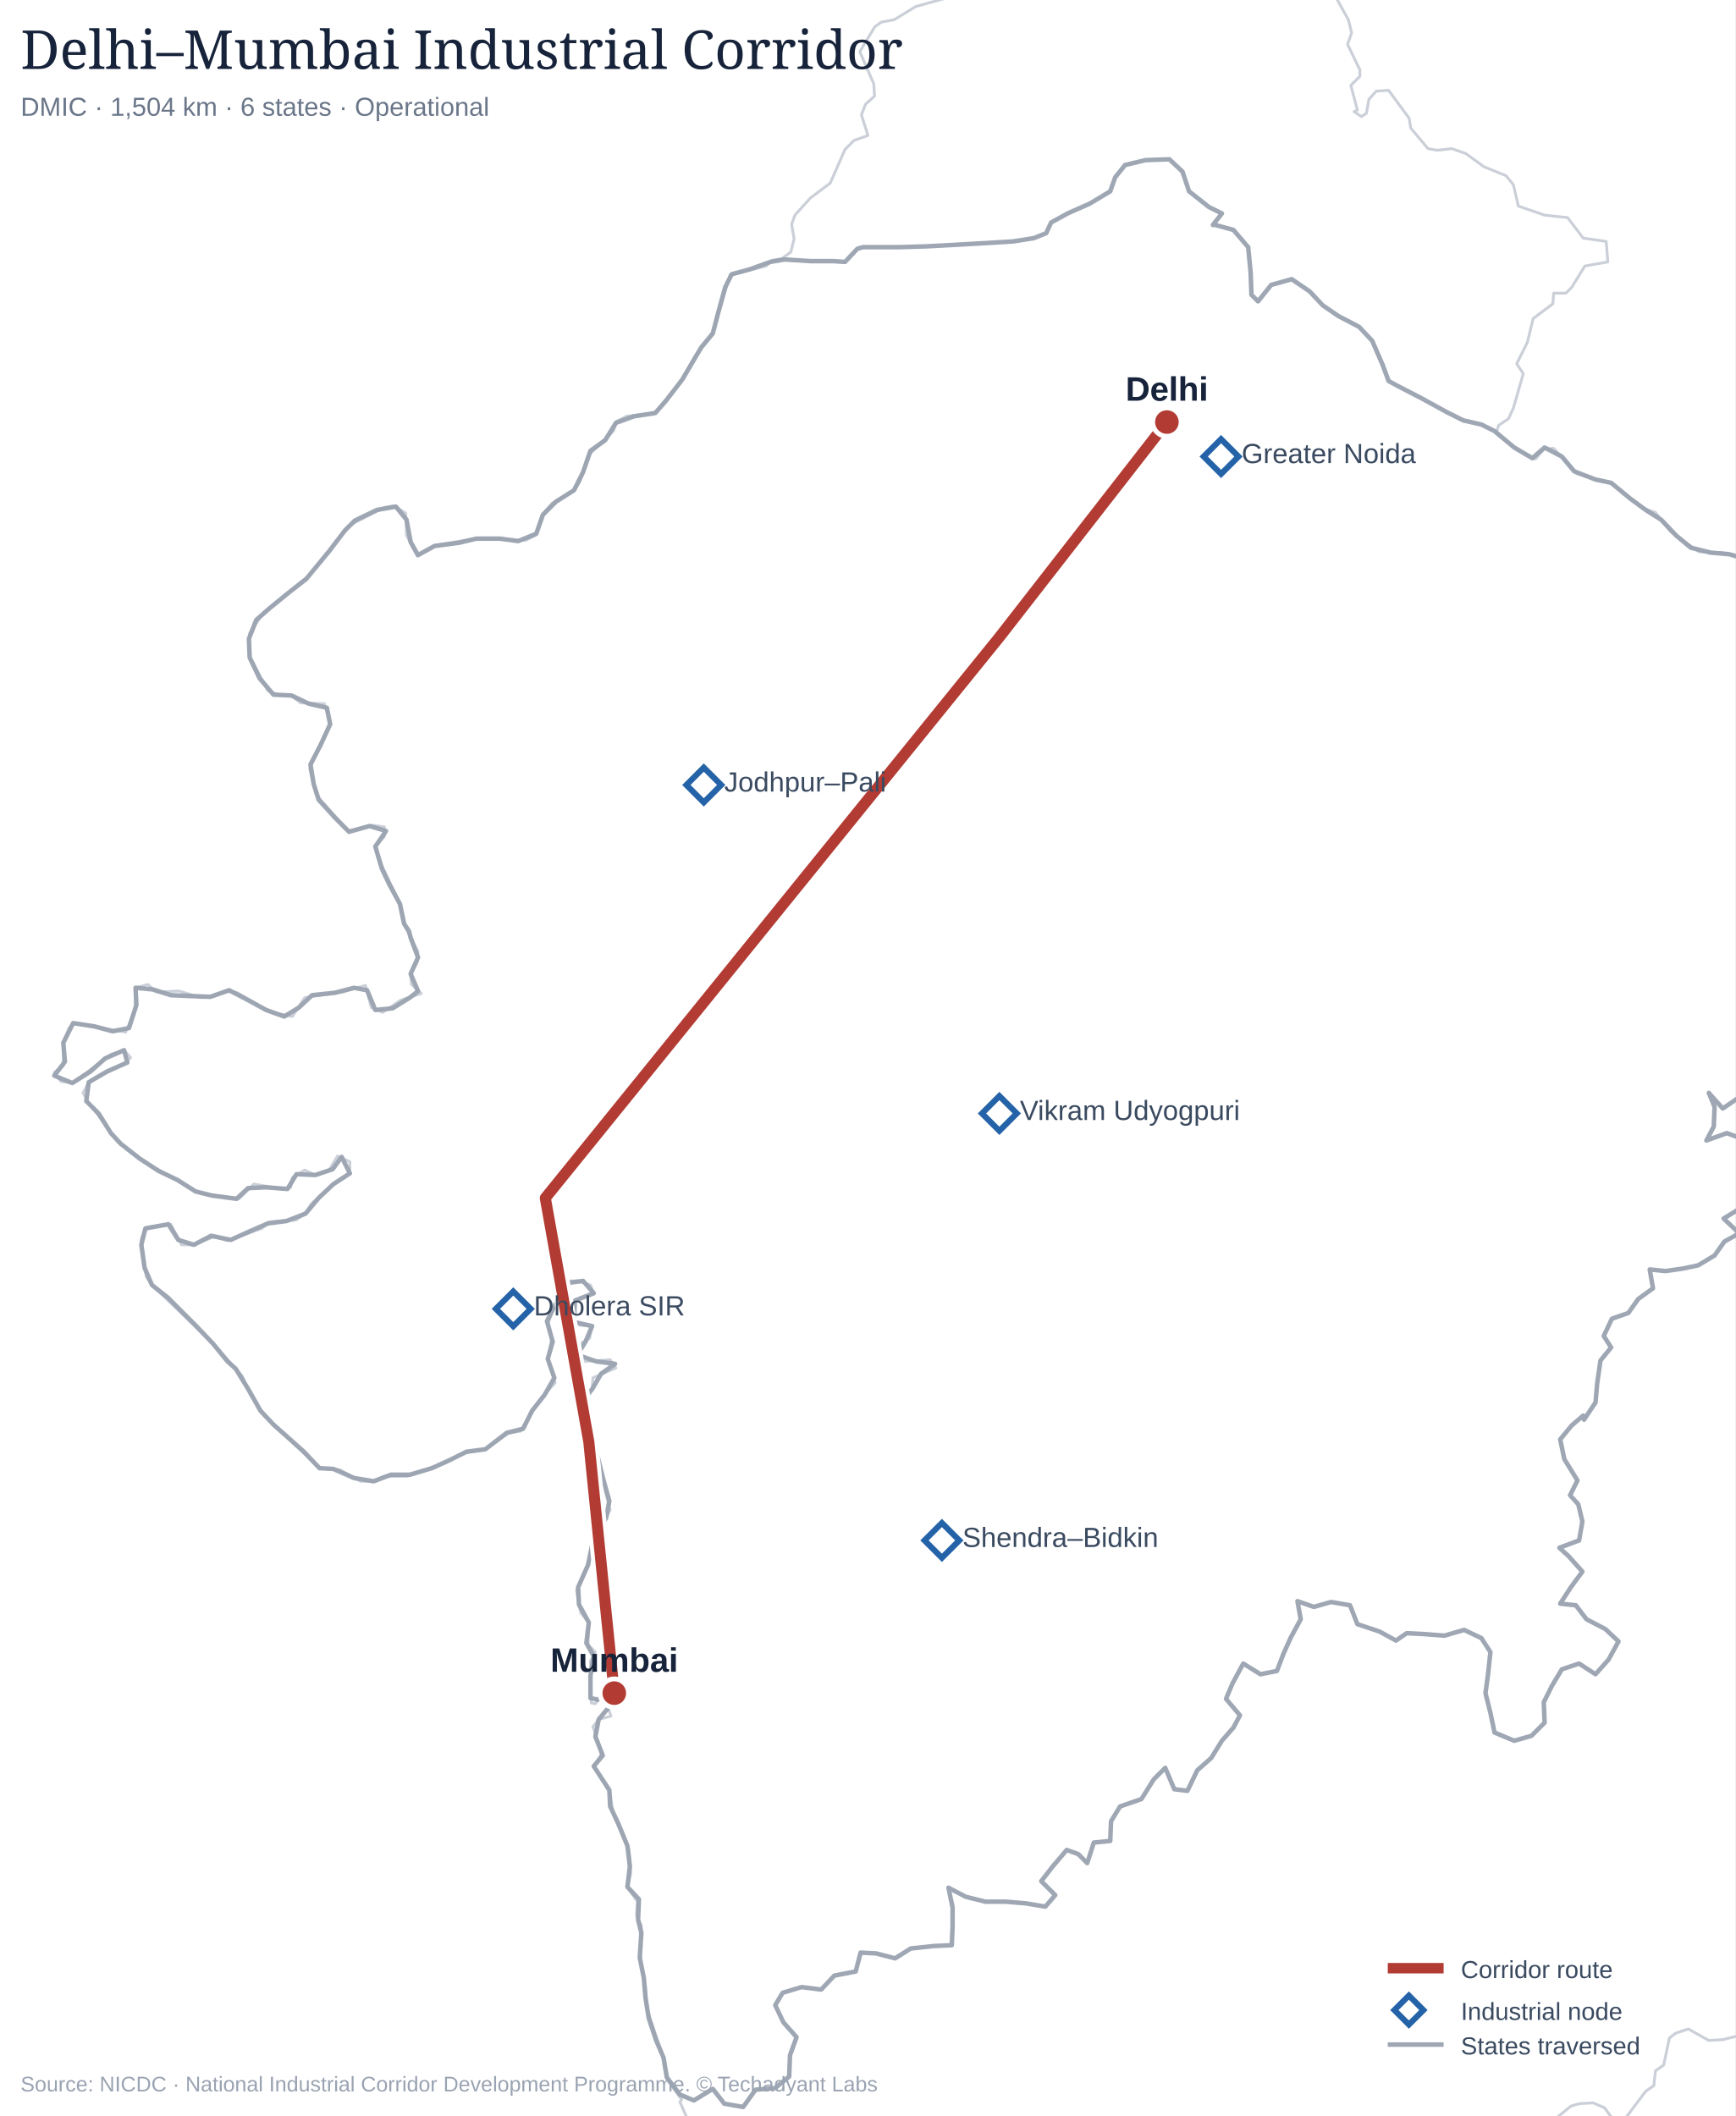
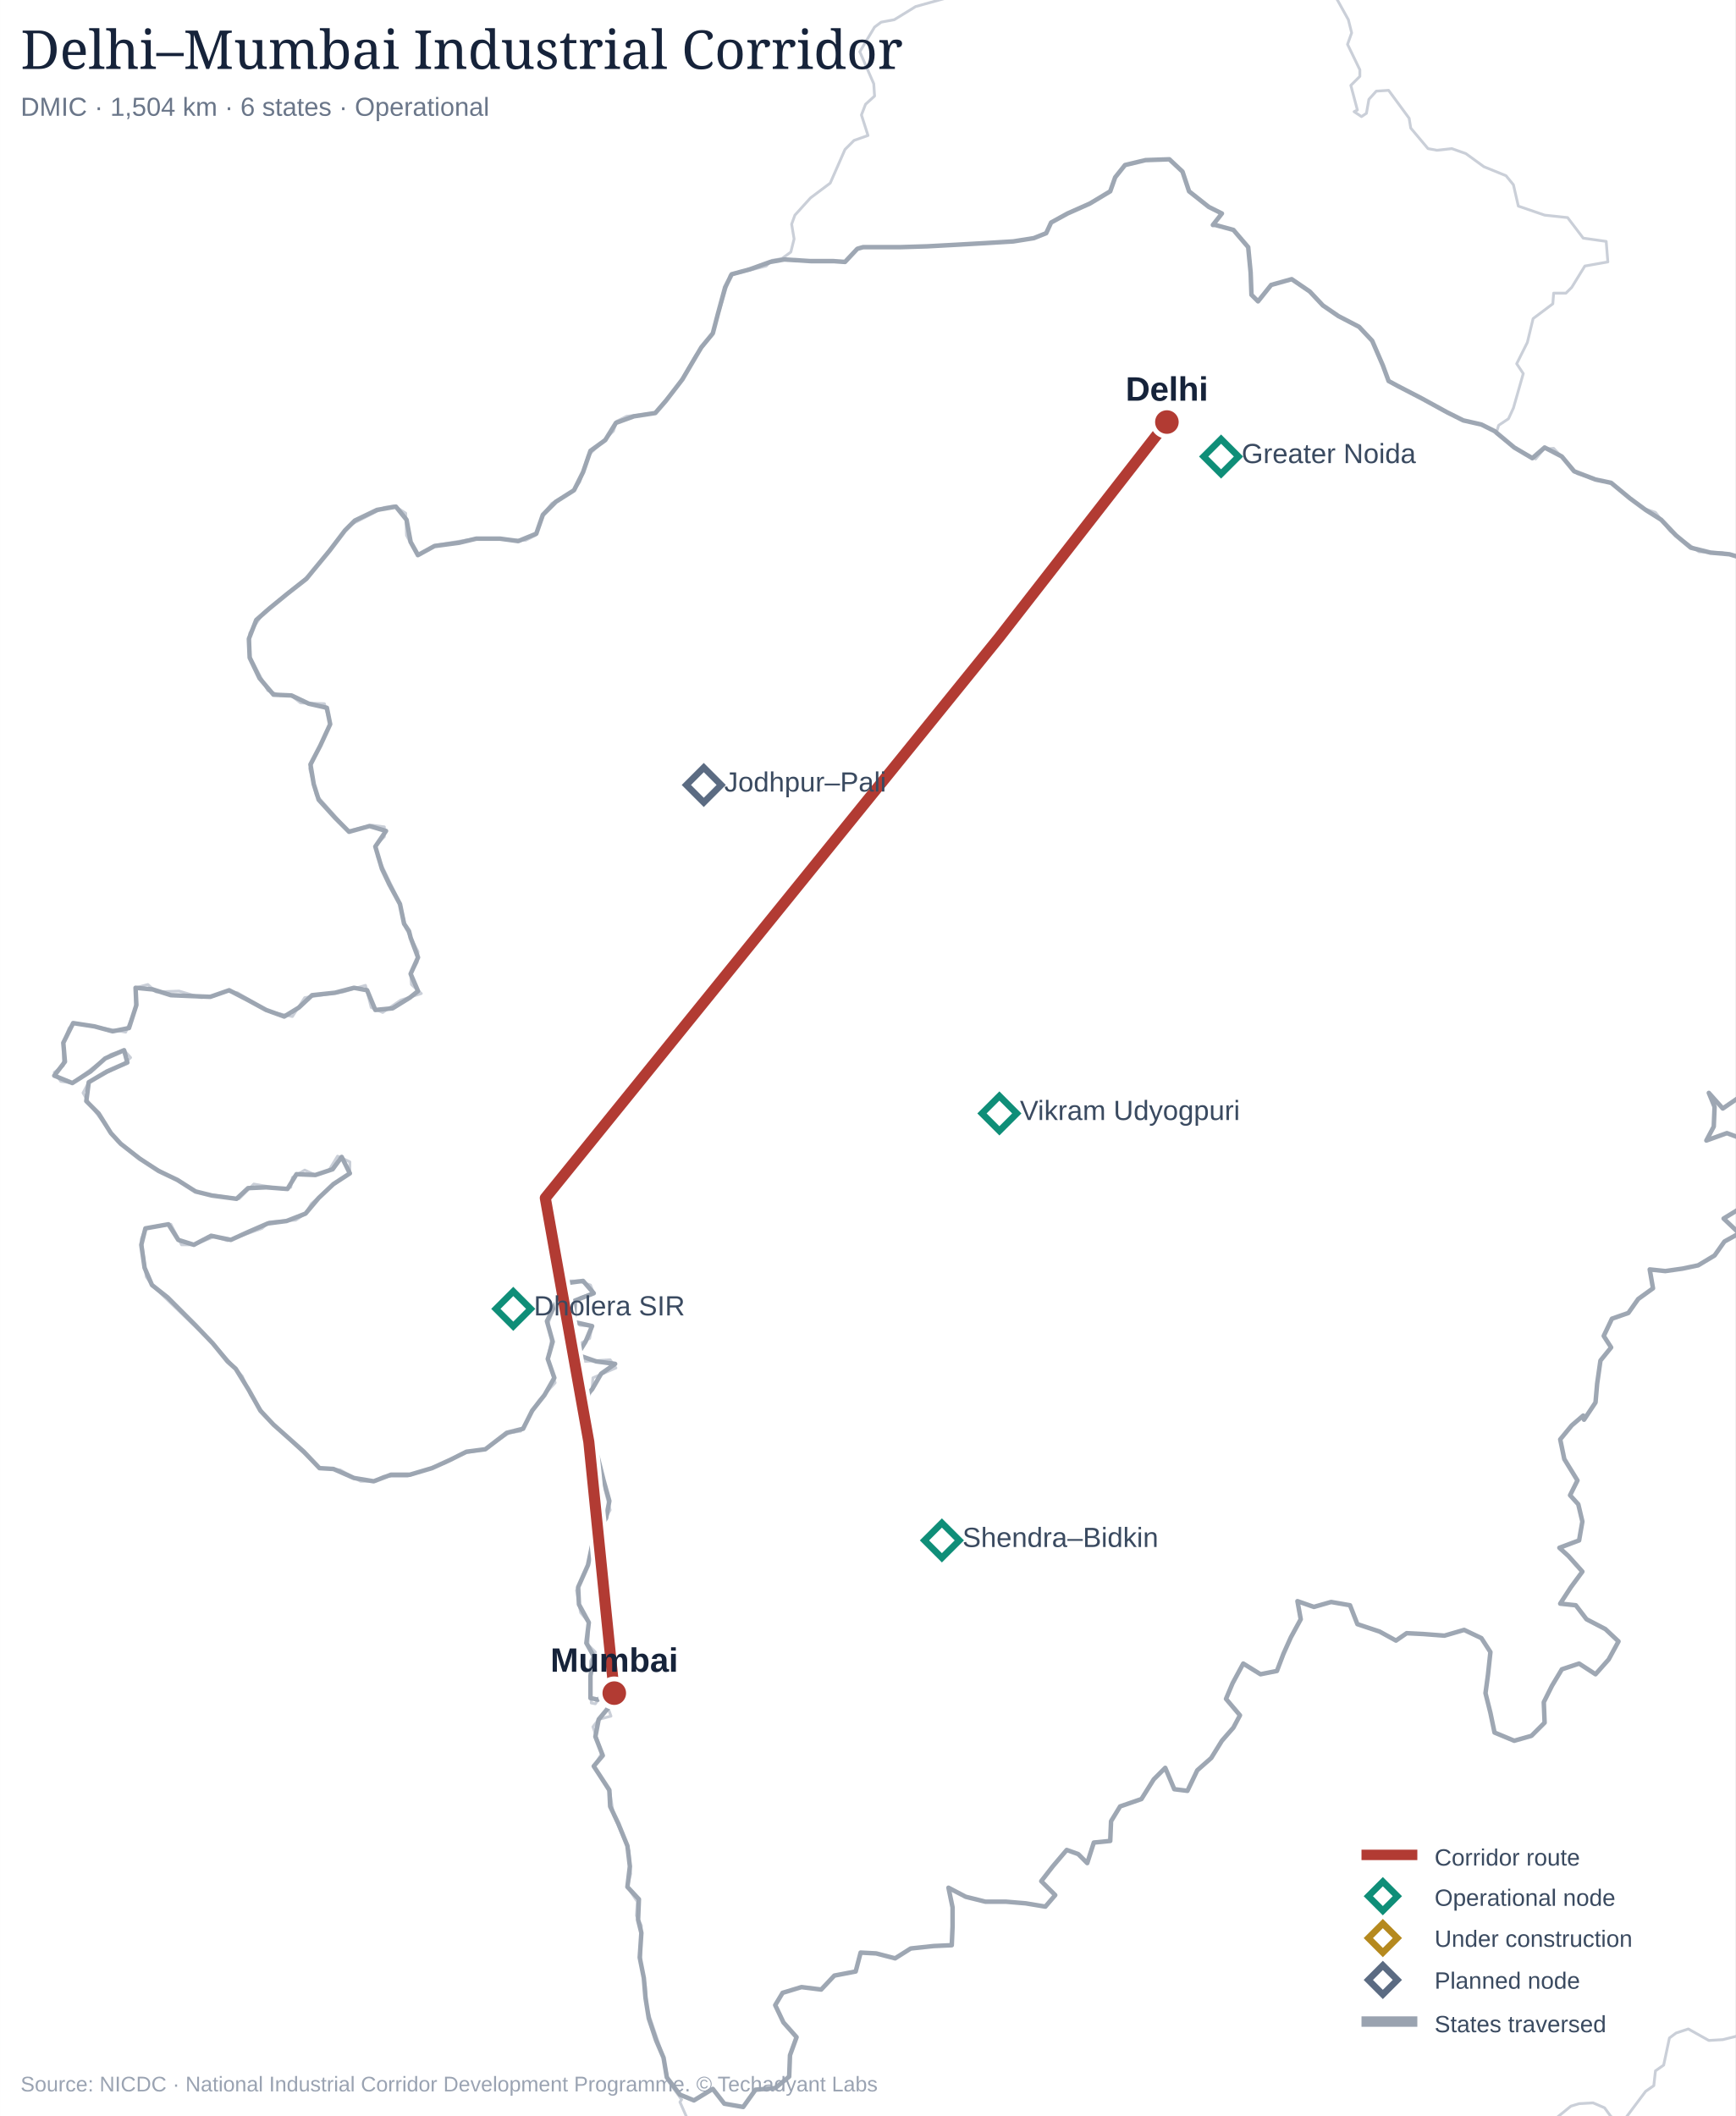
<svg xmlns="http://www.w3.org/2000/svg" width="1180" height="1439" viewBox="28.3 149.4 211.3 257.7" role="img" aria-label="Map of the Delhi–Mumbai Industrial Corridor">
  <rect x="28.3" y="149.4" width="211.3" height="257.7" fill="#FFFFFF" />
  <path d="M79.2,265.3 L79.1,266.6 L78.3,268.0 L78.4,269.3 L79.6,270.4 L77.1,271.2 L74.9,272.7 L73.5,272.1 L72.8,269.4 L70.1,270.2 L65.4,270.9 L63.9,273.2 L61.1,272.6 L57.2,270.3 L55.8,270.1 L54.4,270.7 L52.8,270.9 L50.1,270.1 L47.3,270.2 L46.3,269.3 L44.8,269.7 L44.8,272.3 L43.6,275.1 L37.4,274.0 L36.7,274.6 L36.0,276.4 L36.0,279.2 L34.9,280.0 L35.7,281.1 L37.1,281.3 L41.8,277.8 L43.4,277.3 L44.2,278.2 L43.3,279.0 L39.1,281.2 L38.4,282.5 L39.1,283.7 L42.6,288.4 L46.4,291.2 L52.6,294.7 L57.4,295.4 L59.2,293.6 L62.6,294.2 L63.7,294.0 L63.9,292.8 L65.4,291.9 L66.7,292.5 L68.3,292.0 L69.4,290.2 L70.9,290.9 L70.9,292.3 L68.5,294.0 L66.2,296.0 L65.5,297.2 L64.3,298.0 L61.1,298.2 L60.2,299.0 L56.0,300.5 L54.4,300.0 L51.9,301.0 L50.4,301.0 L49.1,298.5 L46.0,299.0 L45.5,300.3 L46.1,304.9 L46.8,305.9 L54.5,313.3 L57.8,317.0 L58.8,319.3 L60.7,322.0 L67.2,328.2 L69.7,328.4 L72.2,329.8 L73.8,329.8 L75.0,329.2 L77.9,329.2 L82.4,327.6 L84.6,326.4 L87.4,325.9 L90.3,323.9 L91.7,323.7 L93.9,320.0 L95.9,317.8 L95.0,314.9 L95.5,312.3 L95.0,310.7 L96.6,306.4 L97.2,305.4 L98.7,305.4 L100.2,305.9 L100.6,306.9 L99.0,307.4 L98.2,308.2 L98.1,310.0 L98.9,310.8 L100.4,310.9 L100.1,312.4 L99.0,313.0 L98.4,313.9 L99.5,315.2 L102.6,315.0 L103.3,316.0 L100.5,317.2 L100.4,318.6 L99.7,320.0 L98.7,320.4 L98.8,322.1 L100.7,325.9 L102.6,333.3 L100.4,337.1 L99.9,340.0 L98.5,343.1 L99.0,345.8 L100.0,347.0 L99.9,349.7 L100.8,350.6 L100.2,351.7 L100.3,356.8 L100.8,356.9 L101.8,355.4 L103.0,354.8 L104.0,355.2 L102.7,356.1 L102.2,357.0 L102.7,358.4 L101.2,358.8 L100.5,359.7 L101.6,362.9 L100.6,364.5 L102.6,367.8 L103.0,370.4 L104.9,374.8 L105.1,377.6 L104.7,379.2 L105.9,381.0 L105.8,382.7 L106.4,383.9 L106.3,388.4 L106.9,391.3 L107.1,394.1 L109.1,400.0 L109.7,402.9 L111.3,405.1 L111.1,405.4 L113.0,409.7 L114.6,409.8 L114.8,410.4 L113.6,411.0 L113.9,412.2 L115.1,413.6 L116.4,416.4 L118.2,418.9 L118.6,420.1 L120.0,420.6 L121.1,421.7 L121.2,423.9 L122.4,424.7 L123.4,430.4 L124.9,433.4 L126.1,437.6 L125.9,439.1 L126.8,446.4 L132.0,459.1 L133.5,461.1 L136.9,464.0 L139.7,467.3 L140.8,470.7 L144.1,476.9 L144.5,480.0 L145.8,484.3 L147.9,488.2 L149.1,488.7 L150.0,490.0 L148.4,491.1 L150.4,497.2 L151.3,503.2 L152.1,504.5 L152.3,507.2 L154.2,509.8 L154.5,511.0 L155.3,512.4 L160.0,516.2 L162.4,517.6 L162.6,519.0 L165.0,521.1 L166.7,521.0 L169.0,522.5 L171.9,523.1 L178.1,519.2 L182.1,517.3 L183.1,510.0 L183.7,508.5 L184.8,507.7 L186.1,507.1 L187.7,507.1 L190.4,506.2 L196.8,505.6 L197.7,504.9 L196.3,502.4 L194.9,501.2 L194.9,500.4 L196.1,497.1 L200.0,492.8 L199.5,491.5 L201.2,488.8 L206.9,489.1 L210.1,488.3 L211.0,487.7 L210.1,484.6 L210.2,481.6 L209.5,477.4 L209.6,474.5 L208.2,470.2 L209.2,469.0 L208.3,466.3 L210.1,460.5 L212.7,459.1 L214.2,456.7 L213.8,455.3 L212.9,454.0 L216.3,451.3 L216.8,449.7 L218.2,447.3 L218.2,444.2 L217.4,441.5 L216.3,440.4 L214.3,439.7 L214.0,438.5 L215.3,438.3 L216.8,439.0 L216.9,438.0 L216.3,435.0 L213.6,429.2 L215.4,426.9 L215.4,426.1 L213.2,418.0 L212.8,413.7 L214.8,411.8 L216.9,408.1 L219.6,405.9 L220.6,405.6 L222.3,405.5 L223.7,406.1 L224.5,407.2 L226.0,407.7 L228.7,404.1 L229.7,403.4 L229.9,401.6 L230.9,400.9 L231.6,397.6 L232.4,397.0 L233.9,396.5 L236.4,397.9 L238.1,397.8 L240.9,397.1 L245.2,395.2 L247.5,393.5 L248.1,392.6 L248.1,390.7 L247.3,386.1 L254.5,381.4 L258.5,380.0 L262.4,376.6 L263.7,371.3 L267.3,368.4 L271.6,366.1 L273.6,364.6 L280.0,356.5 L281.3,353.2 L282.9,352.3 L284.7,349.9 L288.6,347.5 L289.1,346.3 L288.3,345.4 L286.8,345.2 L286.8,344.0 L289.4,342.4 L290.4,345.1 L291.8,345.0 L301.5,340.8 L304.4,339.0 L309.1,333.9 L309.5,332.4 L309.3,331.0 L311.2,328.6 L311.7,327.3 L311.8,324.4 L310.0,322.1 L309.4,320.7 L310.2,319.4 L313.4,316.3 L317.1,314.5 L322.1,313.7 L322.5,313.0 L322.2,312.0 L324.0,311.7 L324.8,310.9 L324.5,309.3 L325.3,308.1 L326.7,308.2 L327.1,309.3 L327.1,310.7 L328.5,311.0 L330.0,311.0 L331.3,310.3 L333.4,308.1 L336.1,309.3 L337.4,309.2 L338.2,308.2 L338.6,305.2 L338.4,303.7 L336.9,300.9 L336.8,297.9 L335.5,295.4 L335.7,292.6 L335.0,289.8 L336.0,288.7 L335.9,287.2 L335.0,286.3 L333.2,285.9 L332.6,285.3 L333.2,284.2 L333.3,282.6 L332.5,281.2 L331.1,280.9 L330.0,280.0 L329.7,278.3 L330.2,277.1 L332.1,274.8 L331.6,269.1 L325.4,268.4 L323.1,264.9 L323.3,262.2 L326.4,261.2 L326.8,258.3 L327.5,257.2 L330.4,256.4 L333.3,256.4 L334.4,255.5 L333.9,252.3 L332.5,251.9 L331.5,251.2 L331.2,249.7 L328.4,249.8 L326.9,249.0 L326.4,247.9 L325.3,247.0 L321.6,244.5 L322.8,242.3 L321.6,241.5 L324.5,239.3 L325.3,238.9 L325.5,239.1 L326.7,237.8 L326.0,236.0 L328.8,240.2 L330.1,241.1 L331.3,240.8 L330.5,239.3 L330.8,238.7 L332.4,239.3 L333.5,238.5 L334.4,238.9 L337.4,242.6 L339.0,243.0 L342.0,242.8 L342.0,241.2 L342.6,240.8 L344.4,241.9 L344.1,245.2 L345.4,248.5 L343.7,250.8 L344.8,253.6 L347.7,254.0 L349.2,254.7 L354.8,255.3 L356.6,255.0 L357.3,254.1 L358.5,253.7 L359.2,254.4 L360.7,254.6 L362.5,254.5 L363.9,253.6 L364.9,253.5 L366.5,254.3 L370.9,254.8 L372.6,254.5 L372.8,253.4 L376.2,253.2 L379.7,255.1 L379.6,255.4 L378.4,255.6 L377.5,256.6 L378.6,257.9 L379.0,259.3 L377.3,261.1 L377.2,263.3 L375.0,263.5 L375.1,266.7 L372.3,266.7 L370.2,268.8 L367.3,269.7 L366.4,270.7 L364.6,276.5 L364.7,278.0 L366.6,281.7 L367.7,286.6 L368.5,287.1 L369.4,286.3 L369.5,285.0 L370.6,286.1 L371.0,287.8 L371.8,288.5 L373.6,288.8 L374.6,288.2 L375.4,286.7 L375.1,283.7 L374.4,282.6 L376.2,280.3 L376.9,277.1 L379.4,276.0 L379.7,275.3 L380.4,277.7 L381.2,278.6 L381.5,281.7 L383.6,285.4 L382.4,288.5 L382.7,289.5 L384.8,292.2 L386.0,301.3 L385.9,304.0 L386.4,305.3 L387.5,306.2 L389.3,304.7 L390.8,305.6 L392.3,305.9 L393.3,303.3 L395.0,300.7 L394.6,294.6 L392.4,287.6 L393.1,286.6 L394.8,286.2 L396.9,285.0 L397.0,283.8 L397.2,281.0 L395.7,279.0 L396.6,277.9 L396.9,273.3 L396.4,270.8 L399.2,269.2 L400.5,270.2 L401.2,270.0 L403.8,270.4 L404.7,270.9 L405.9,270.3 L406.7,269.1 L406.2,267.7 L407.4,264.8 L408.1,261.9 L409.0,261.1 L409.9,257.9 L411.9,254.1 L411.8,251.1 L410.1,249.0 L409.6,247.6 L411.0,245.7 L412.7,244.7 L414.7,241.9 L415.4,237.5 L416.4,234.5 L414.4,227.7 L415.7,226.0 L417.5,225.8 L419.1,224.5 L418.9,223.4 L421.3,221.6 L423.2,219.7 L425.1,218.8 L425.9,217.7 L425.9,216.5 L426.9,214.7 L432.0,213.4 L434.6,211.6 L437.4,214.8 L440.5,215.2 L441.4,214.7 L440.4,211.9 L437.8,209.8 L436.8,207.1 L440.2,204.6 L441.9,202.7 L442.5,201.1 L442.3,199.4 L441.5,198.8 L442.3,196.7 L441.8,196.3 L440.1,196.3 L437.1,195.2 L435.8,195.6 L433.2,194.3 L431.8,194.2 L427.4,195.0 L430.4,192.1 L431.3,189.2 L429.0,185.0 L428.5,184.9 L426.6,185.6 L425.8,186.8 L425.1,186.1 L425.5,184.8 L427.9,182.6 L427.7,181.6 L425.0,180.8 L424.4,179.3 L423.3,179.0 L420.5,180.0 L418.0,181.9 L415.5,185.4 L414.0,185.9 L407.9,184.6 L406.5,183.8 L404.9,181.9 L403.7,181.9 L402.1,184.8 L398.7,187.5 L397.8,190.3 L395.1,193.5 L391.7,194.8 L389.2,194.6 L387.9,195.2 L387.0,196.4 L386.6,197.8 L386.6,199.3 L385.9,200.5 L383.0,201.3 L381.5,202.2 L380.1,204.0 L378.4,205.2 L379.5,205.8 L379.8,207.3 L379.5,208.3 L376.4,209.4 L371.5,210.0 L371.1,210.9 L369.6,211.6 L367.4,209.8 L365.8,209.1 L365.1,209.6 L365.2,214.2 L365.6,215.8 L366.5,216.3 L371.5,216.5 L372.8,217.1 L372.5,221.7 L373.2,222.7 L373.7,225.2 L369.5,224.7 L368.1,225.6 L364.0,226.5 L360.7,226.6 L360.3,227.5 L355.0,228.4 L351.9,226.0 L350.5,226.2 L347.9,227.6 L347.5,228.8 L345.7,228.4 L343.2,230.1 L343.0,229.6 L340.2,229.0 L339.2,228.0 L337.8,227.3 L335.2,228.7 L334.2,228.3 L334.4,227.7 L332.1,227.1 L330.6,225.7 L329.6,223.4 L330.9,220.8 L329.8,219.7 L329.3,218.2 L330.4,213.5 L328.8,209.8 L327.7,209.2 L325.7,209.0 L321.9,211.1 L318.8,211.8 L318.9,213.3 L319.9,214.3 L320.0,215.8 L318.5,218.6 L318.8,221.6 L318.0,225.5 L320.2,229.7 L320.0,230.1 L320.7,231.4 L320.2,236.2 L319.2,237.4 L318.7,236.6 L317.3,236.2 L312.9,237.3 L308.5,237.5 L306.2,235.4 L304.8,235.2 L302.4,236.6 L300.8,236.4 L299.9,237.0 L297.4,235.0 L296.0,234.6 L294.9,235.1 L292.3,234.0 L291.1,235.0 L290.0,234.2 L288.0,231.9 L286.8,231.2 L284.2,232.2 L282.6,232.4 L280.6,230.5 L275.8,229.4 L274.9,228.8 L275.0,225.7 L274.0,224.3 L272.4,223.4 L270.1,223.5 L267.9,221.2 L266.6,221.2 L262.1,222.2 L262.6,223.4 L259.2,222.6 L257.8,223.1 L257.0,224.2 L255.8,224.5 L254.7,223.3 L250.1,222.9 L248.9,220.2 L247.8,219.7 L244.8,219.8 L243.5,219.5 L241.3,217.5 L238.0,216.7 L235.2,216.6 L231.7,214.1 L229.9,211.8 L228.4,211.3 L224.6,208.3 L220.4,207.1 L217.5,204.0 L216.3,204.1 L215.3,205.3 L212.9,204.0 L210.5,202.2 L210.8,201.2 L212.0,200.4 L212.6,199.1 L213.8,194.9 L213.0,193.7 L214.3,191.1 L215.0,188.2 L217.4,186.4 L217.5,185.1 L219.0,185.1 L219.7,184.4 L221.3,181.8 L224.1,181.3 L223.9,178.8 L221.1,178.4 L219.2,175.9 L216.4,175.6 L213.2,174.5 L212.6,171.9 L211.7,170.8 L209.0,169.7 L206.8,168.1 L205.1,167.5 L203.3,167.7 L202.2,167.5 L200.1,165.0 L199.9,163.8 L197.4,160.4 L195.9,160.5 L195.0,161.5 L194.7,163.2 L194.1,163.6 L193.2,163.0 L193.6,162.8 L192.8,159.8 L193.9,158.7 L193.9,157.9 L192.4,154.8 L192.9,153.4 L192.5,151.8 L190.5,148.2 L189.6,147.2 L189.6,142.3 L191.0,142.4 L192.2,143.5 L192.9,145.4 L193.7,146.3 L195.1,146.9 L196.5,146.5 L199.2,143.3 L201.9,143.3 L203.1,142.3 L204.0,140.7 L204.0,139.4 L200.6,134.4 L202.1,131.9 L201.5,130.7 L195.6,129.6 L195.0,128.2 L194.7,126.7 L195.2,125.4 L197.0,123.3 L194.9,119.6 L194.7,118.4 L196.2,118.1 L200.6,119.5 L201.8,118.9 L202.2,117.6 L203.4,116.6 L204.5,112.1 L207.2,111.3 L207.6,108.8 L209.2,108.9 L210.6,108.4 L211.3,107.3 L212.5,101.6 L214.5,97.4 L214.2,94.5 L209.6,90.6 L208.4,89.9 L206.7,89.8 L205.5,89.3 L204.5,88.4 L203.1,88.3 L202.5,86.6 L201.5,86.5 L196.7,89.5 L195.4,88.4 L194.1,88.1 L192.7,89.1 L187.2,90.6 L183.5,93.5 L177.0,95.3 L176.1,94.7 L175.8,93.1 L174.8,91.6 L173.1,89.9 L171.7,89.7 L168.3,90.4 L167.4,89.7 L165.9,86.9 L165.4,84.0 L163.9,83.6 L160.8,80.4 L159.2,80.3 L156.5,79.3 L154.8,77.0 L152.4,75.0 L149.9,71.5 L148.6,70.5 L148.5,69.2 L147.6,68.3 L146.3,68.7 L145.5,69.4 L144.4,68.6 L142.0,70.1 L139.8,68.0 L138.5,67.7 L137.8,70.0 L135.3,68.5 L134.2,69.6 L131.4,70.3 L130.7,71.7 L129.9,71.6 L127.6,69.8 L126.4,70.3 L125.8,71.5 L127.8,73.5 L127.2,74.4 L124.4,73.0 L122.9,72.9 L118.5,73.5 L117.3,74.2 L116.4,75.6 L115.4,76.5 L114.1,76.4 L114.0,78.4 L113.6,79.3 L112.4,79.5 L109.9,81.6 L108.9,82.8 L108.9,84.0 L109.9,85.8 L109.7,88.2 L111.0,89.1 L113.9,89.0 L115.1,88.6 L116.4,89.0 L121.7,94.6 L124.3,93.8 L124.1,95.4 L125.2,97.9 L126.4,99.0 L130.2,100.9 L128.7,103.6 L127.6,104.7 L124.9,105.0 L122.9,107.2 L120.3,108.6 L120.3,110.0 L120.9,111.4 L120.2,112.4 L121.1,115.3 L120.6,118.3 L121.7,121.0 L122.2,124.0 L122.1,125.4 L121.2,126.5 L121.1,132.3 L123.4,134.7 L128.7,136.4 L130.8,138.4 L132.5,139.2 L135.4,139.6 L135.6,142.2 L136.6,143.3 L139.5,144.4 L140.7,144.2 L142.1,145.2 L143.7,145.3 L145.1,146.6 L144.9,148.1 L144.1,149.0 L139.8,150.2 L137.2,151.8 L135.6,152.1 L134.8,152.7 L133.0,155.7 L134.7,159.6 L134.8,161.1 L133.7,162.1 L133.2,163.4 L134.0,165.9 L132.3,166.5 L131.2,167.6 L129.4,171.7 L127.0,173.5 L125.1,175.6 L124.7,176.7 L125.0,178.5 L124.6,180.1 L123.5,180.9 L122.3,181.1 L121.6,181.8 L117.2,182.9 L115.0,190.2 L113.0,192.7 L110.9,196.3 L108.0,199.7 L104.6,200.1 L103.4,200.7 L103.0,201.9 L99.9,204.9 L98.9,208.1 L98.1,209.2 L95.5,210.7 L94.6,211.8 L93.5,214.6 L92.3,215.2 L86.1,215.0 L81.3,215.8 L79.1,217.1 L77.8,214.6 L77.7,211.9 L76.3,211.0 L75.1,211.2 L70.8,213.4 L65.9,219.5 L60.4,224.0 L58.7,226.5 L58.7,229.3 L60.9,233.5 L62.4,234.1 L63.6,234.0 L64.9,235.0 L67.8,235.1 L68.5,237.5 L66.0,243.0 L66.8,246.2 L70.7,250.6 L73.6,249.9 L75.1,250.1 L75.1,251.3 L74.0,252.4 L74.3,253.8 L77.0,259.4 L77.7,262.4 L79.2,265.3Z" fill="none" stroke="#CACFD8" stroke-width="0.34" stroke-linejoin="round" />
  <path d="M175.5,174.6 L173.1,172.7 L172.3,170.3 L170.7,168.8 L167.8,168.9 L165.3,169.5 L164.1,171.0 L163.5,172.7 L161.0,174.2 L158.3,175.4 L156.3,176.5 L155.7,177.8 L154.2,178.4 L151.7,178.8 L148.4,179.0 L144.9,179.2 L141.2,179.4 L137.9,179.5 L135.2,179.5 L133.4,179.5 L132.7,179.7 L131.2,181.3 L129.8,181.2 L127.0,181.2 L123.8,181.0 L122.1,181.3 L119.6,182.2 L117.4,182.8 L116.6,184.4 L115.7,187.7 L115.1,190.0 L113.7,191.7 L112.4,193.9 L111.4,195.6 L109.4,198.2 L108.1,199.7 L105.5,200.1 L103.3,200.9 L102.0,203.0 L100.2,204.3 L99.3,206.9 L98.2,209.1 L96.0,210.5 L94.4,212.1 L93.6,214.4 L91.4,215.3 L89.2,215.0 L86.3,215.0 L84.2,215.5 L81.2,215.9 L79.2,217.0 L78.3,215.4 L77.8,212.7 L76.5,211.1 L74.2,211.5 L71.5,212.8 L70.3,214.0 L68.4,216.5 L66.5,218.8 L65.6,219.9 L63.3,221.7 L61.1,223.5 L59.5,224.9 L58.6,227.2 L58.7,229.5 L59.9,232.0 L61.6,234.0 L63.8,234.1 L65.9,235.1 L68.1,235.6 L68.5,237.6 L67.3,240.2 L66.1,242.5 L66.5,244.9 L67.1,246.8 L69.1,249.0 L70.8,250.7 L73.3,250.0 L75.3,250.6 L74.0,252.5 L74.8,255.2 L75.7,257.1 L77.0,259.5 L77.5,261.9 L78.1,262.8 L78.3,263.6 L79.2,266.0 L78.3,268.0 L79.2,270.1 L78.2,270.9 L76.1,272.2 L74.0,272.4 L73.0,270.0 L71.4,269.7 L69.1,270.3 L66.3,270.6 L64.7,272.1 L62.9,273.2 L60.7,272.4 L58.5,271.2 L56.2,270.0 L53.9,270.8 L51.4,270.7 L49.1,270.6 L46.9,269.9 L44.8,269.7 L44.9,271.8 L44.0,274.6 L42.0,275.0 L39.8,274.4 L37.2,274.0 L36.0,276.4 L36.2,278.7 L34.9,280.4 L37.1,281.3 L39.3,279.9 L41.1,278.3 L43.4,277.3 L43.8,278.8 L41.3,279.9 L39.1,281.2 L38.8,283.5 L40.3,285.0 L41.8,287.4 L43.0,288.7 L45.3,290.5 L47.6,292.0 L49.9,293.1 L52.1,294.5 L54.1,295.0 L57.1,295.4 L58.5,294.1 L60.7,294.0 L63.3,294.2 L64.4,292.4 L66.7,292.5 L68.8,291.8 L69.9,290.3 L70.9,292.3 L68.9,293.6 L67.1,295.3 L65.5,297.2 L63.2,298.1 L60.9,298.4 L58.6,299.4 L56.4,300.4 L54.0,299.9 L51.9,301.0 L50.0,300.4 L48.8,298.5 L46.0,299.0 L45.5,301.0 L45.9,303.8 L46.8,305.9 L48.7,307.4 L49.8,308.5 L52.1,310.8 L54.2,313.0 L56.0,315.2 L57.0,316.1 L58.6,318.7 L60.0,321.2 L61.6,322.9 L63.4,324.5 L65.3,326.2 L67.2,328.2 L68.9,328.3 L71.4,329.4 L73.8,329.8 L75.9,329.0 L78.2,329.0 L80.9,328.2 L83.1,327.2 L85.1,326.2 L87.4,325.9 L90.0,323.9 L92.0,323.4 L93.1,321.2 L94.6,319.3 L95.8,317.2 L95.0,314.9 L95.6,312.8 L94.9,310.3 L96.0,308.1 L97.0,305.7 L99.3,305.4 L100.6,306.9 L98.3,307.8 L98.2,310.4 L100.4,310.9 L99.6,312.8 L98.6,314.4 L100.9,315.2 L103.2,315.5 L101.5,316.7 L100.4,318.6 L98.9,320.2 L99.1,322.7 L100.3,324.7 L101.1,326.9 L101.8,329.7 L102.5,332.2 L102.1,334.3 L100.6,336.4 L101.7,337.4 L100.4,337.6 L99.9,340.0 L98.7,342.7 L98.8,344.8 L100.0,347.0 L99.7,349.5 L100.6,351.1 L100.2,353.5 L100.2,356.2 L101.1,356.4 L103.0,354.8 L103.3,356.0 L102.2,357.6 L101.2,358.8 L100.8,360.9 L101.7,363.2 L100.6,364.5 L102.5,367.4 L102.6,369.4 L103.6,371.5 L104.7,374.2 L105.0,376.7 L104.7,379.2 L106.1,380.7 L106.0,383.2 L106.4,384.8 L106.2,387.8 L106.7,390.3 L106.9,392.7 L107.3,395.2 L108.2,397.9 L109.1,400.0 L109.5,402.4 L111.1,404.5 L112.8,405.2 L115.1,403.8 L116.5,405.6 L118.8,406.0 L120.3,403.9 L122.7,403.7 L124.4,402.3 L124.5,399.7 L125.3,397.5 L123.7,395.7 L122.7,393.6 L123.6,392.1 L125.9,391.4 L128.3,391.7 L129.9,390.0 L132.5,389.5 L133.1,387.2 L135.0,387.3 L137.3,387.9 L139.2,386.7 L142.0,386.4 L144.2,386.3 L144.3,384.0 L144.3,381.7 L143.8,379.3 L145.9,380.4 L148.3,381.0 L150.8,381.0 L153.2,381.2 L155.6,381.6 L156.8,380.2 L155.1,378.5 L156.5,376.7 L158.2,374.7 L159.6,375.2 L160.7,376.3 L161.5,373.8 L163.5,373.6 L163.6,371.2 L164.7,369.4 L167.3,368.5 L168.8,366.1 L170.2,364.7 L171.3,367.3 L172.9,367.5 L174.1,365.0 L175.8,363.5 L177.1,361.4 L178.5,359.8 L179.3,358.3 L177.6,356.3 L178.4,354.4 L179.7,352.0 L181.8,353.3 L183.8,352.9 L184.6,350.8 L185.5,348.8 L186.7,346.6 L186.3,344.4 L188.3,345.1 L190.4,344.5 L192.7,344.9 L193.6,347.2 L196.3,348.1 L198.3,349.2 L199.6,348.3 L201.6,348.4 L204.2,348.6 L206.6,347.9 L208.7,348.9 L209.8,350.6 L209.5,353.4 L209.2,355.6 L209.8,358.0 L210.3,360.4 L212.7,361.4 L214.8,360.8 L216.4,359.2 L216.3,356.7 L217.3,354.7 L218.5,352.7 L220.6,352.0 L222.6,353.3 L224.2,351.5 L225.4,349.3 L223.8,347.8 L221.5,346.6 L220.2,344.9 L218.3,344.7 L219.6,342.7 L221.0,340.8 L219.3,338.9 L218.2,337.9 L220.6,337.0 L221.0,334.7 L220.5,332.6 L219.5,331.5 L220.4,329.7 L218.8,327.1 L218.3,324.7 L219.7,323.0 L221.1,321.8 L221.2,322.3 L222.6,320.2 L222.8,317.9 L223.2,315.1 L224.5,313.5 L223.6,312.1 L224.6,310.0 L226.6,309.3 L227.8,307.6 L229.6,306.3 L229.2,304.0 L231.1,304.2 L233.2,303.9 L235.1,303.5 L237.1,302.3 L238.3,300.6 L240.1,299.6 L238.2,297.8 L240.0,296.7 L241.0,295.4 L243.6,295.4 L244.6,293.5 L245.5,291.5 L244.2,289.7 L241.6,290.5 L240.5,288.1 L238.6,287.4 L236.1,288.3 L237.0,286.6 L237.1,284.2 L236.4,282.5 L238.1,284.4 L240.0,283.1 L241.7,283.4 L243.8,284.2 L246.0,284.5 L248.0,283.3 L250.4,284.4 L251.7,282.6 L249.6,280.5 L250.4,279.9 L252.3,278.8 L252.4,278.5 L252.8,278.8 L254.9,279.4 L257.6,279.3 L257.5,277.7 L259.6,276.0 L259.7,273.6 L260.5,271.5 L260.5,268.9 L261.4,267.0 L260.2,265.2 L258.8,262.7 L258.7,260.1 L259.7,258.2 L261.2,256.5 L262.3,254.5 L263.9,253.7 L265.4,252.1 L266.6,249.9 L268.8,248.8 L270.8,248.9 L273.7,249.0 L276.0,248.8 L275.2,247.2 L272.8,246.1 L270.8,244.7 L268.6,243.7 L266.6,241.7 L268.1,241.0 L269.0,239.1 L267.2,237.5 L266.0,236.2 L267.8,234.6 L270.3,234.7 L270.8,233.0 L269.4,230.9 L268.0,229.2 L265.6,228.4 L265.2,225.9 L264.5,223.6 L262.2,223.2 L259.8,222.5 L257.5,223.4 L255.8,224.5 L253.8,223.1 L250.8,222.9 L249.4,221.8 L248.3,219.8 L245.9,219.7 L243.5,219.4 L241.6,217.7 L238.9,216.9 L236.6,216.7 L234.2,216.1 L232.4,214.6 L230.6,212.7 L228.7,211.5 L226.8,210.1 L224.5,208.2 L222.6,207.8 L220.0,206.8 L218.5,205.0 L216.4,203.9 L214.9,205.2 L212.7,203.9 L210.3,201.9 L208.7,201.1 L206.5,200.6 L204.5,199.6 L201.4,197.9 L198.5,196.4 L197.4,195.8 L196.7,193.9 L195.4,190.9 L193.8,189.2 L191.3,187.9 L189.4,186.6 L187.8,184.9 L185.6,183.4 L183.1,184.1 L181.5,186.1 L180.7,185.3 L180.6,182.6 L180.3,179.5 L178.5,177.4 L176.3,176.8 L176.0,176.8 L177.1,175.4 L175.5,174.6Z" fill="none" stroke="#9AA3B0" stroke-opacity="0.95" stroke-width="0.55" stroke-linejoin="round" />
  <path d="M 170.4,200.8 L 150.0,227.0 L 94.7,295.3 L 100.0,325.0 L 103.1,355.6" fill="none" stroke="#FFFFFF" stroke-width="2.32" stroke-linecap="round" stroke-linejoin="round" />
  <path d="M 170.4,200.8 L 150.0,227.0 L 94.7,295.3 L 100.0,325.0 L 103.1,355.6" fill="none" stroke="#B23B33" stroke-width="1.35" stroke-linecap="round" stroke-linejoin="round" />
-   <rect x="89.3" y="307.3" width="3.0" height="3.0" transform="rotate(45 90.8 308.8)" fill="#FFFFFF" stroke="#2563A8" stroke-width="0.72" />
+   <rect x="89.3" y="307.3" width="3.0" height="3.0" transform="rotate(45 90.8 308.8)" fill="#FFFFFF" stroke="#0F8E78" stroke-width="0.8" />
  <text x="93.3" y="309.6" font-family="Arial" font-size="3.38" fill="#3a4a60">Dholera SIR</text>
-   <rect x="141.5" y="335.5" width="3.0" height="3.0" transform="rotate(45 143.0 337.0)" fill="#FFFFFF" stroke="#2563A8" stroke-width="0.72" />
+   <rect x="141.5" y="335.5" width="3.0" height="3.0" transform="rotate(45 143.0 337.0)" fill="#FFFFFF" stroke="#0F8E78" stroke-width="0.8" />
  <text x="145.5" y="337.8" font-family="Arial" font-size="3.38" fill="#3a4a60">Shendra–Bidkin</text>
-   <rect x="175.5" y="203.5" width="3.0" height="3.0" transform="rotate(45 177.0 205.0)" fill="#FFFFFF" stroke="#2563A8" stroke-width="0.72" />
+   <rect x="175.5" y="203.5" width="3.0" height="3.0" transform="rotate(45 177.0 205.0)" fill="#FFFFFF" stroke="#0F8E78" stroke-width="0.8" />
  <text x="179.5" y="205.8" font-family="Arial" font-size="3.38" fill="#3a4a60">Greater Noida</text>
-   <rect x="148.5" y="283.5" width="3.0" height="3.0" transform="rotate(45 150.0 285.0)" fill="#FFFFFF" stroke="#2563A8" stroke-width="0.72" />
+   <rect x="148.5" y="283.5" width="3.0" height="3.0" transform="rotate(45 150.0 285.0)" fill="#FFFFFF" stroke="#0F8E78" stroke-width="0.8" />
  <text x="152.5" y="285.8" font-family="Arial" font-size="3.38" fill="#3a4a60">Vikram Udyogpuri</text>
-   <rect x="112.5" y="243.5" width="3.0" height="3.0" transform="rotate(45 114.0 245.0)" fill="#FFFFFF" stroke="#2563A8" stroke-width="0.72" />
+   <rect x="112.5" y="243.5" width="3.0" height="3.0" transform="rotate(45 114.0 245.0)" fill="#FFFFFF" stroke="#5B6B82" stroke-width="0.8" />
  <text x="116.5" y="245.8" font-family="Arial" font-size="3.38" fill="#3a4a60">Jodhpur–Pali</text>
  <circle cx="170.4" cy="200.8" r="1.73" fill="#B23B33" stroke="#FFFFFF" stroke-width="0.59" />
  <text x="170.4" y="198.2" font-family="Arial" font-size="4.12" font-weight="bold" fill="#16233a" text-anchor="middle">Delhi</text>
  <circle cx="103.1" cy="355.6" r="1.73" fill="#B23B33" stroke="#FFFFFF" stroke-width="0.59" />
  <text x="103.1" y="353.0" font-family="Arial" font-size="4.12" font-weight="bold" fill="#16233a" text-anchor="middle">Mumbai</text>
  <text x="30.8" y="157.8" font-family="Georgia,serif" font-size="6.55" fill="#16233a">Delhi–Mumbai Industrial Corridor</text>
  <text x="30.8" y="163.5" font-family="Arial" font-size="3.17" fill="#6a7689">DMIC · 1,504 km · 6 states · Operational</text>
-   <line x1="197.3" y1="389.1" x2="204.1" y2="389.1" stroke="#B23B33" stroke-width="1.27" />
-   <text x="206.2" y="390.3" font-family="Arial" font-size="3.0" fill="#3a4a60">Corridor route</text>
-   <rect x="198.6" y="392.9" width="2.5" height="2.5" transform="rotate(45 199.8 394.2)" fill="#FFFFFF" stroke="#2563A8" stroke-width="0.72" />
-   <text x="206.2" y="395.4" font-family="Arial" font-size="3.0" fill="#3a4a60">Industrial node</text>
-   <line x1="197.3" y1="398.4" x2="204.1" y2="398.4" stroke="#9AA3B0" stroke-opacity="0.95" stroke-width="0.55" />
-   <text x="206.2" y="399.6" font-family="Arial" font-size="3.0" fill="#3a4a60">States traversed</text>
+   <line x1="194.1" y1="375.3" x2="200.9" y2="375.3" stroke="#B23B33" stroke-width="1.27" />
+   <text x="203.0" y="376.6" font-family="Arial" font-size="2.87" fill="#3a4a60">Corridor route</text>
+   <rect x="195.4" y="379.1" width="2.5" height="2.5" transform="rotate(45 196.7 380.4)" fill="#FFFFFF" stroke="#0F8E78" stroke-width="0.8" />
+   <text x="203.0" y="381.5" font-family="Arial" font-size="2.87" fill="#3a4a60">Operational node</text>
+   <rect x="195.4" y="384.2" width="2.5" height="2.5" transform="rotate(45 196.7 385.5)" fill="#FFFFFF" stroke="#B5891E" stroke-width="0.8" />
+   <text x="203.0" y="386.5" font-family="Arial" font-size="2.87" fill="#3a4a60">Under construction</text>
+   <rect x="195.4" y="389.3" width="2.5" height="2.5" transform="rotate(45 196.7 390.6)" fill="#FFFFFF" stroke="#5B6B82" stroke-width="0.8" />
+   <text x="203.0" y="391.6" font-family="Arial" font-size="2.87" fill="#3a4a60">Planned node</text>
+   <line x1="194.1" y1="395.6" x2="200.9" y2="395.6" stroke="#9AA3B0" stroke-width="1.27" />
+   <text x="203.0" y="396.9" font-family="Arial" font-size="2.87" fill="#3a4a60">States traversed</text>
  <text x="30.8" y="404.1" font-family="Arial" font-size="2.58" fill="#9aa3b2">Source: NICDC · National Industrial Corridor Development Programme.  © Techadyant Labs</text>
</svg>
